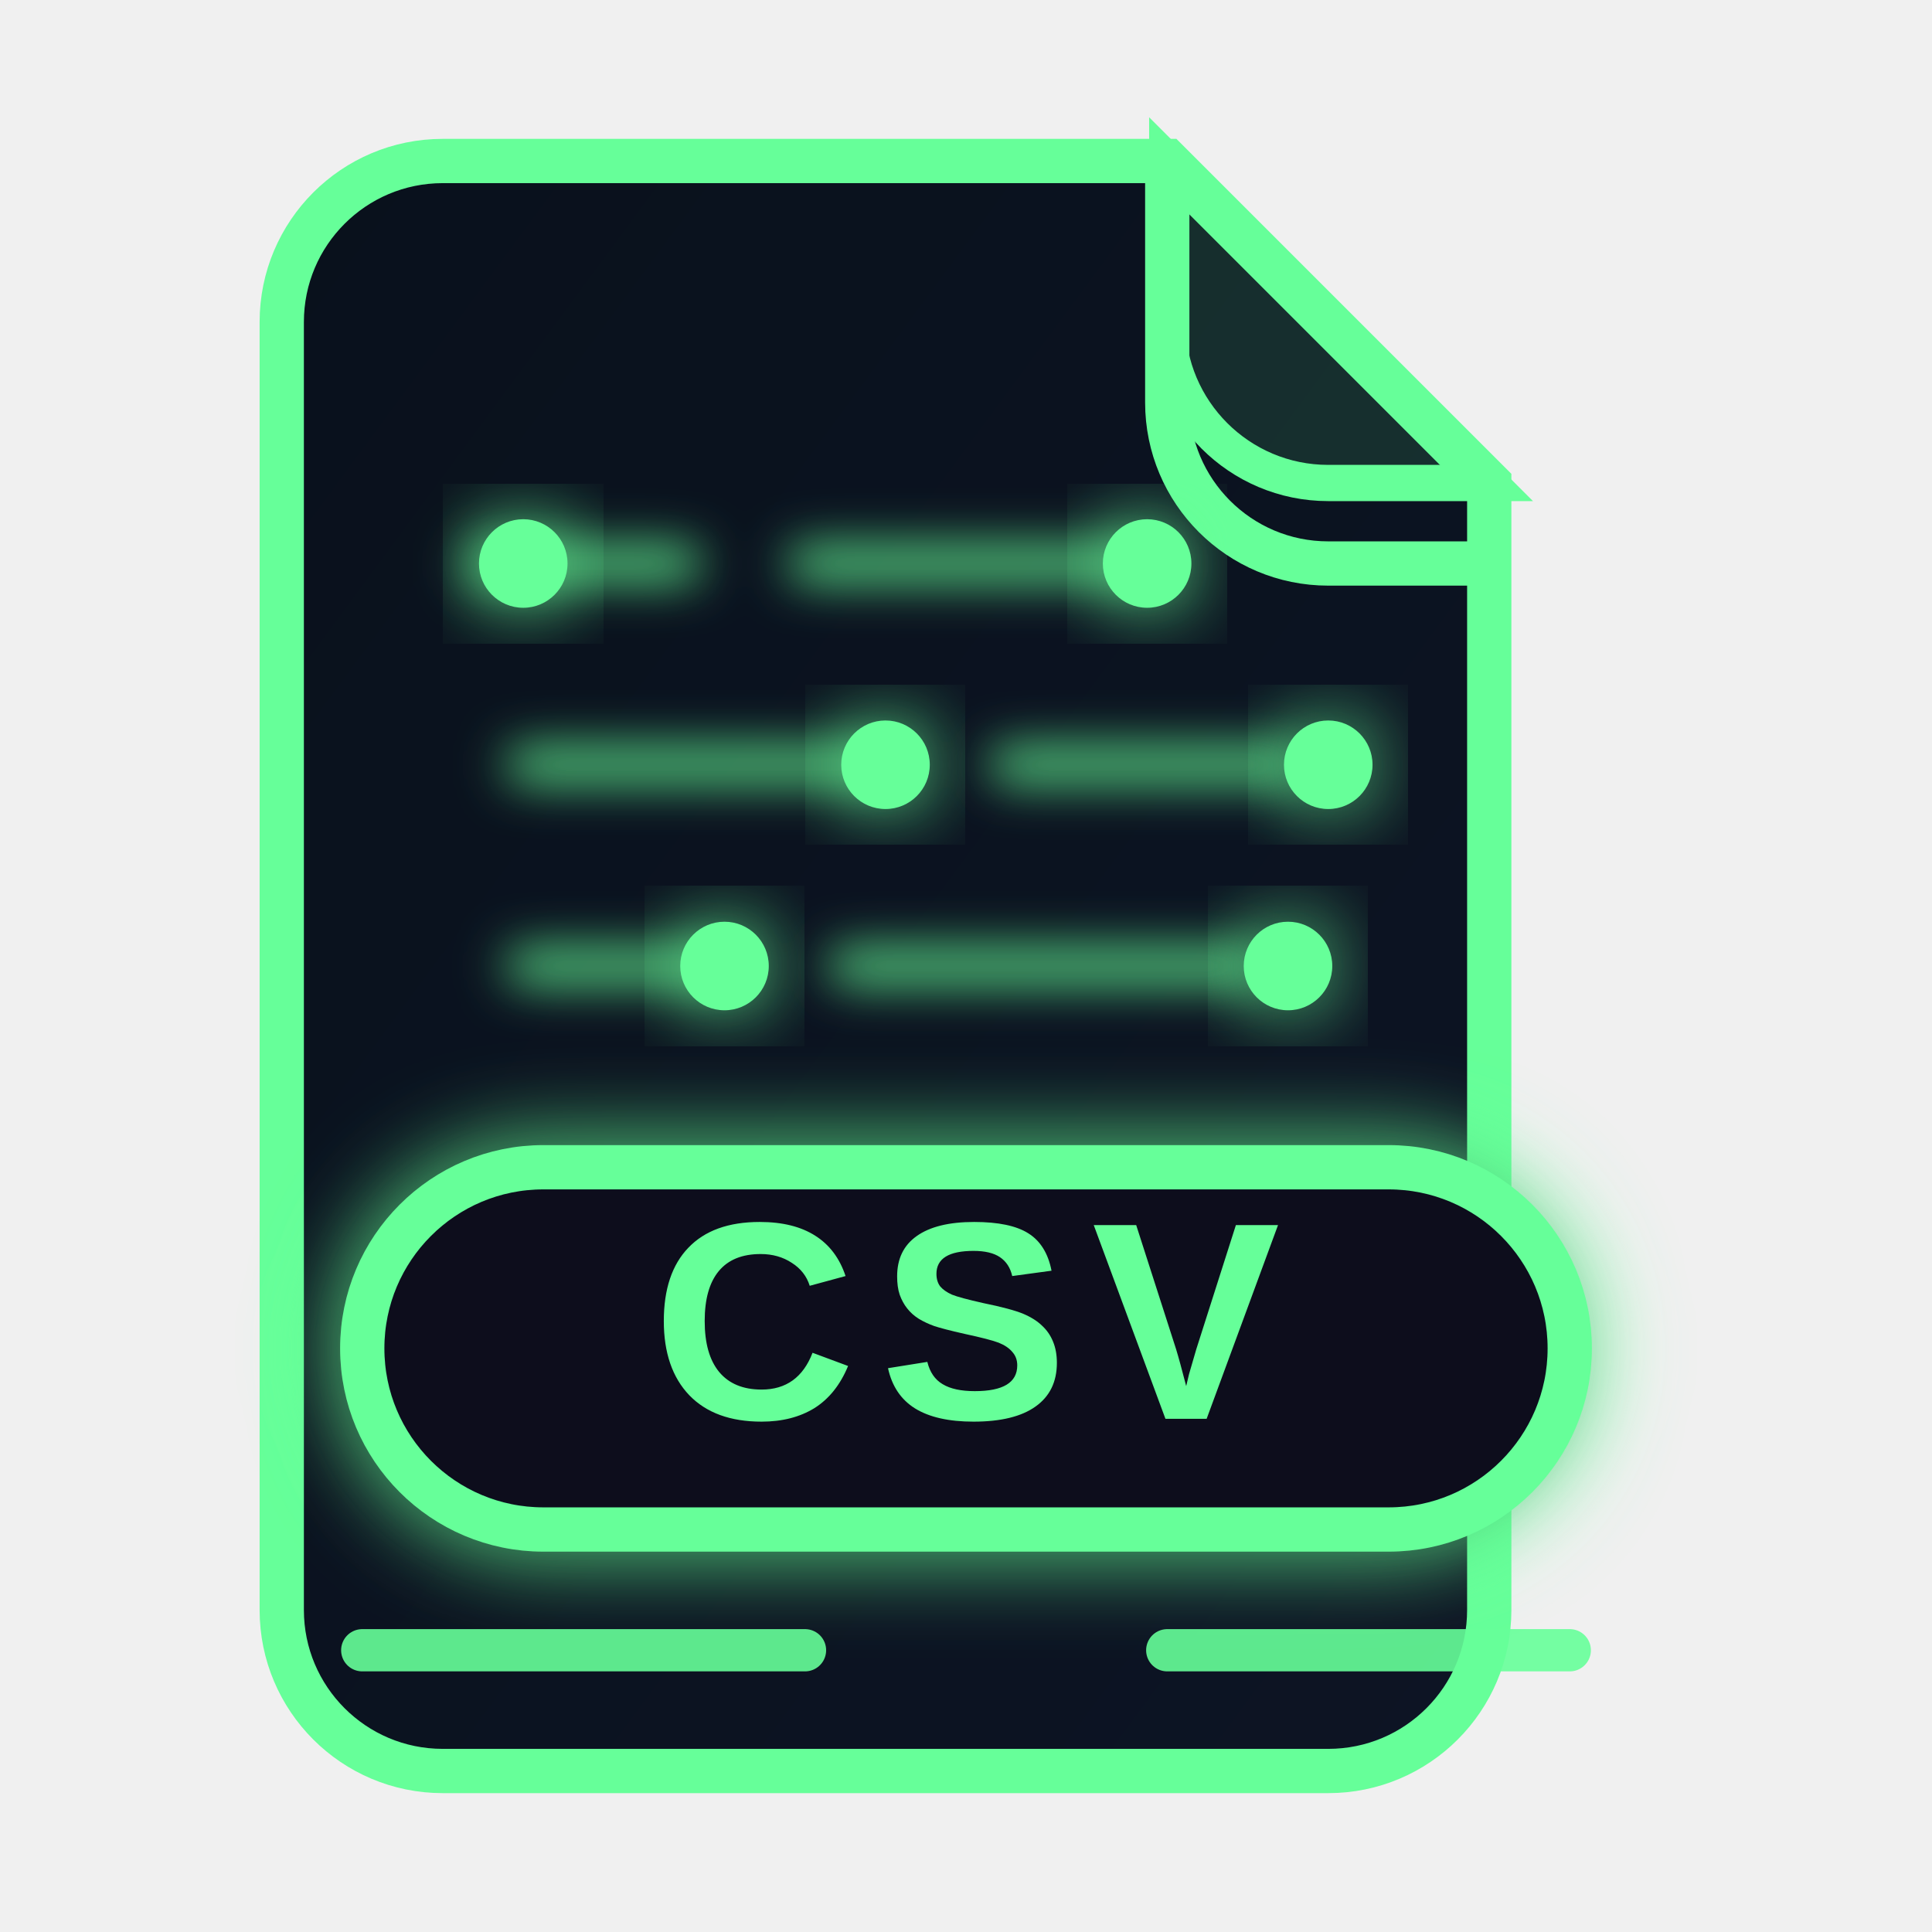
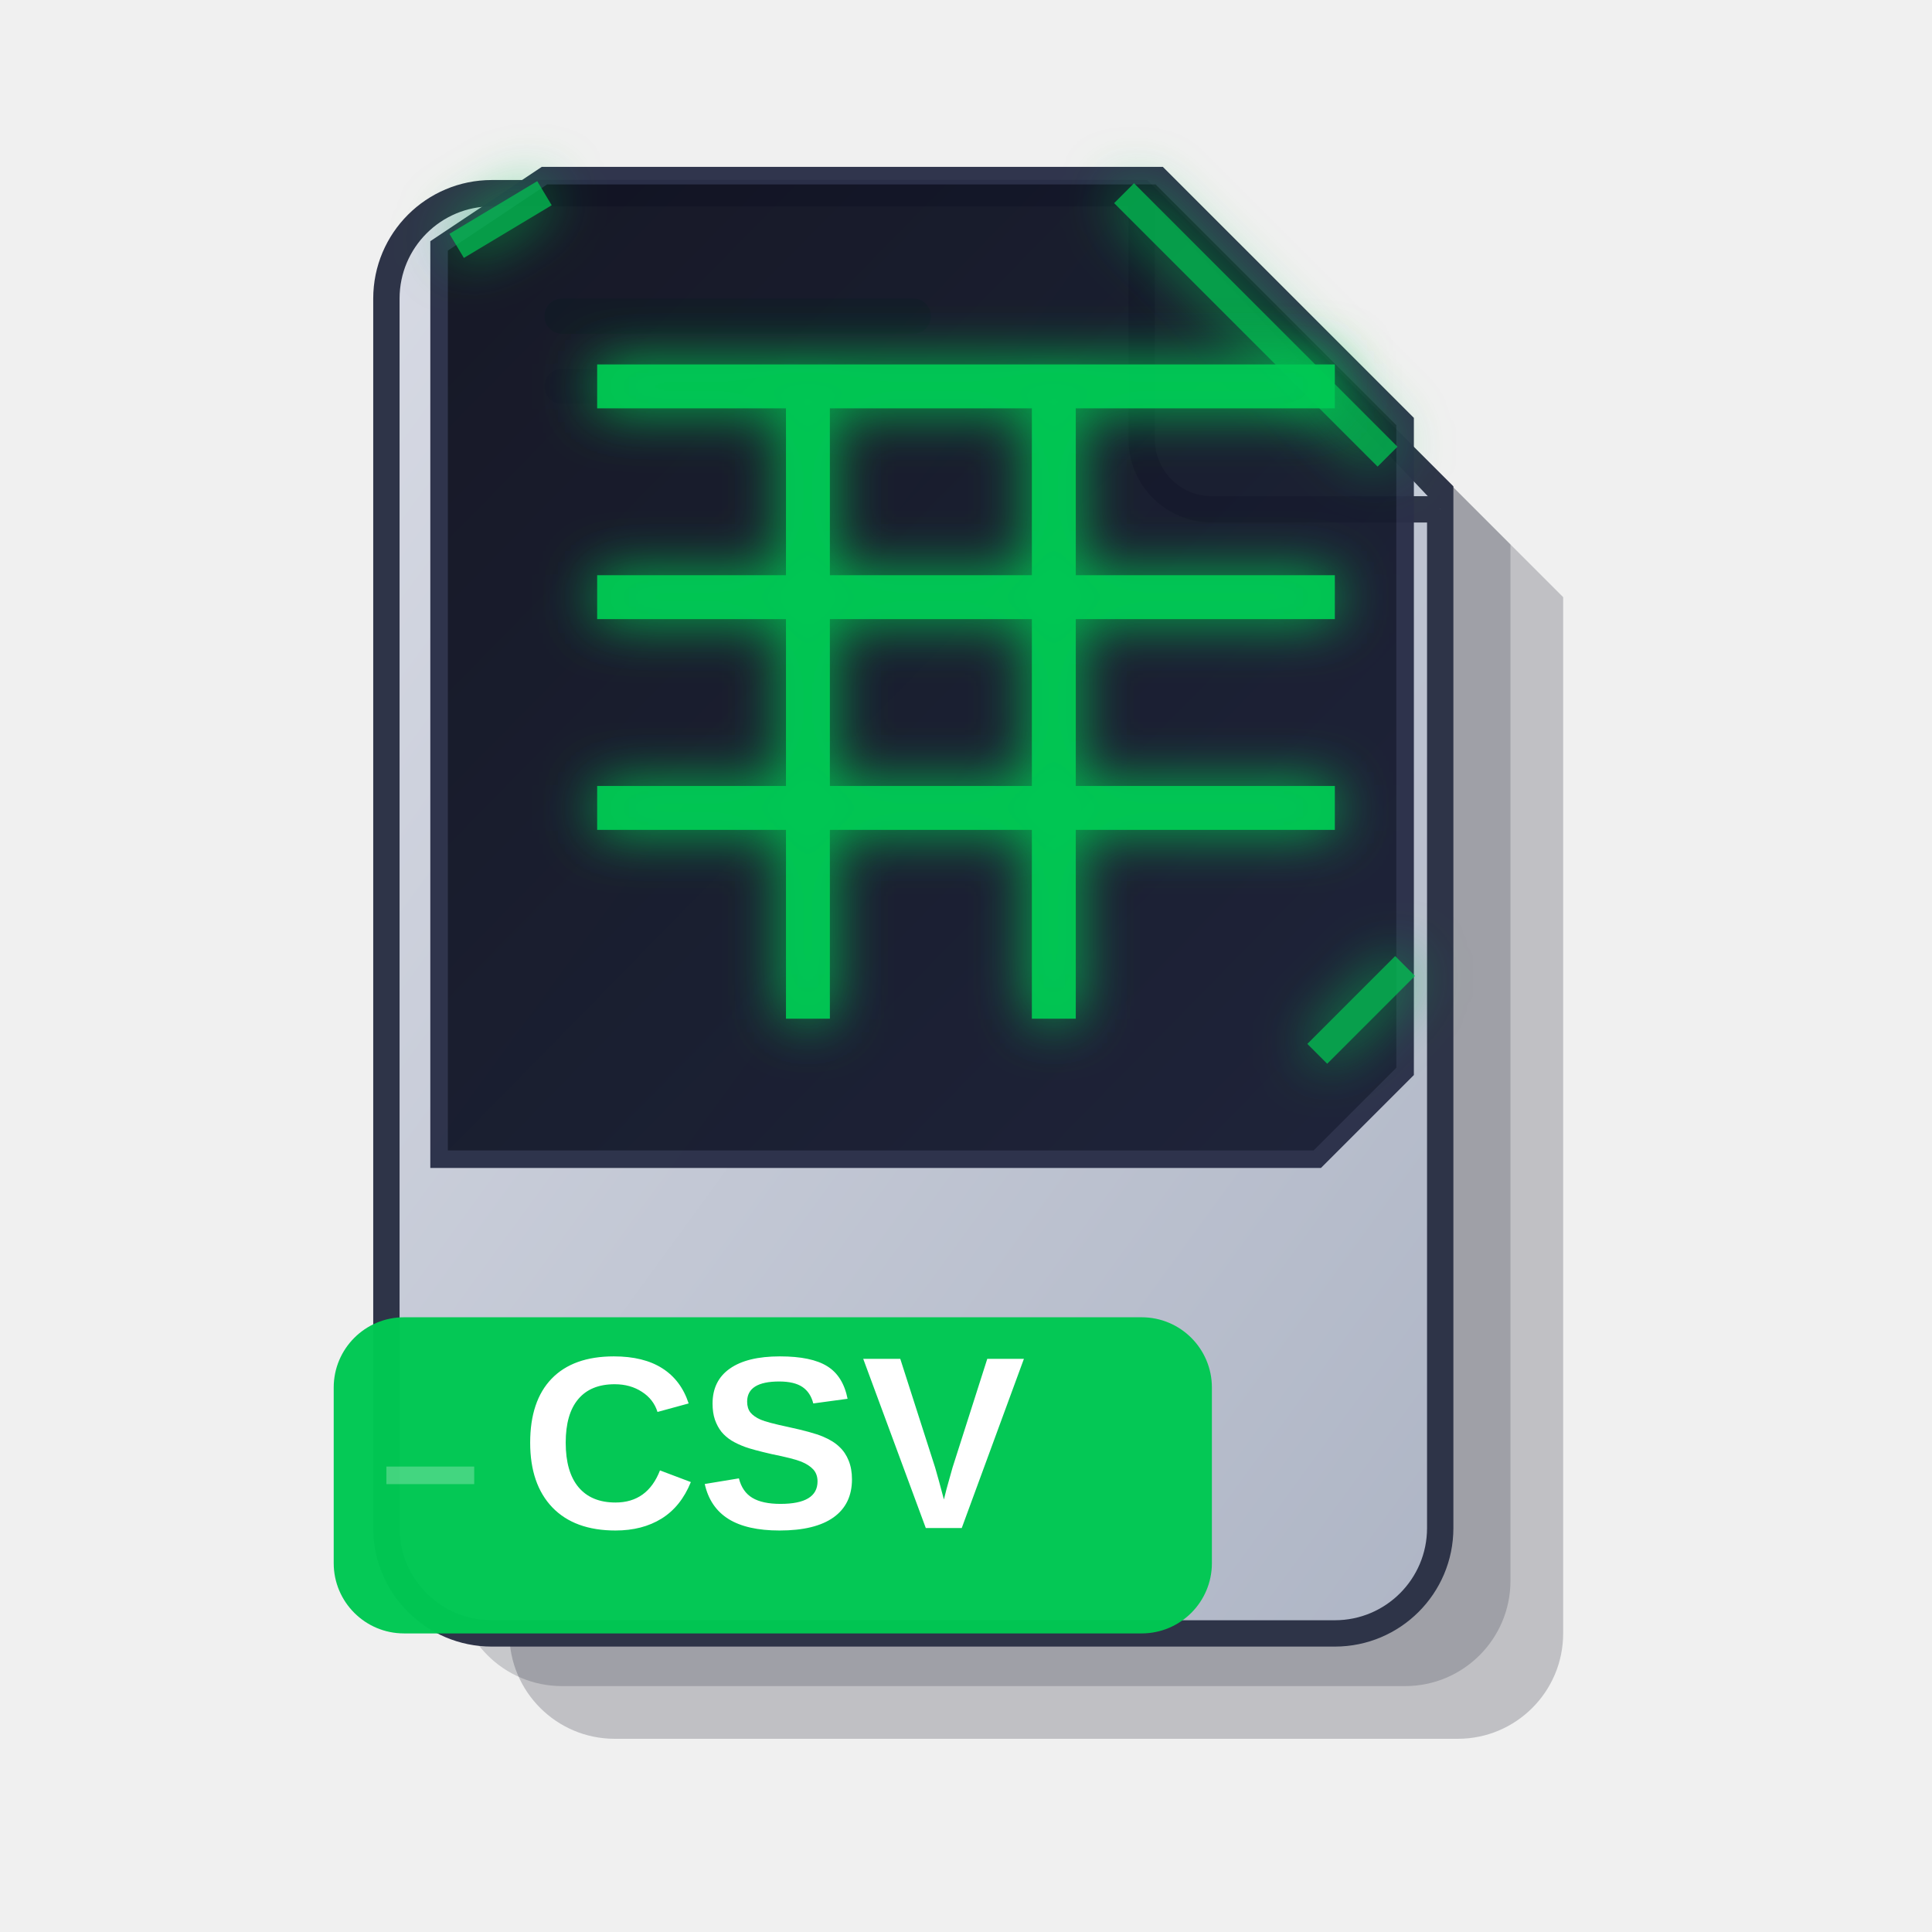
- <svg xmlns="http://www.w3.org/2000/svg" viewBox="0 0 96 96" role="img" aria-label="CSV">
+ <svg xmlns="http://www.w3.org/2000/svg" width="256" height="256" viewBox="0 0 188 220" role="img" aria-label="CSV file icon">
  <defs>
-     <linearGradient id="bg" x1="0" y1="0" x2="1" y2="1">
-       <stop offset="0%" stop-color="#09111c" />
-       <stop offset="100%" stop-color="#0d1424" />
-     </linearGradient>
-     <filter id="glow" x="-40%" y="-40%" width="180%" height="180%">
-       <feGaussianBlur stdDeviation="2.2" result="b" />
+     <filter id="glow" x="-50%" y="-50%" width="200%" height="200%">
+       <feGaussianBlur stdDeviation="3.2" result="blur" />
      <feMerge>
-         <feMergeNode in="b" />
+         <feMergeNode in="blur" />
        <feMergeNode in="SourceGraphic" />
      </feMerge>
    </filter>
-     <filter id="soft" x="-40%" y="-40%" width="180%" height="180%">
-       <feGaussianBlur stdDeviation="1.2" />
-     </filter>
+     <linearGradient id="panel" x1="0" x2="1" y1="0" y2="1">
+       <stop offset="0%" stop-color="#101321" />
+       <stop offset="100%" stop-color="#1b2035" />
+     </linearGradient>
+     <linearGradient id="paper" x1="0" x2="1" y1="0" y2="1">
+       <stop offset="0%" stop-color="#d7dae4" />
+       <stop offset="100%" stop-color="#aeb5c5" />
+     </linearGradient>
  </defs>
-   <path d="M22 8h36l16 16v56a8 8 0 0 1-8 8H22a8 8 0 0 1-8-8V16a8 8 0 0 1 8-8z" fill="url(#bg)" stroke="#66ff99" stroke-width="2.2" />
-   <path d="M58 8v12a8 8 0 0 0 8 8h8" fill="none" stroke="#66ff99" stroke-width="2.2" />
-   <path d="M58 8l16 16H66a8 8 0 0 1-8-8V8z" fill="#66ff99" fill-opacity="0.12" stroke="#66ff99" stroke-width="1.8" />
-   <path d="M24 28h10m6 0h17m-31 10h18m6 0h14m-38 10h10m6 0h20" stroke="#66ff99" stroke-width="1.7" stroke-linecap="round" opacity="0.9" filter="url(#soft)" />
-   <circle cx="26" cy="28" r="2.2" fill="#66ff99" filter="url(#glow)" />
-   <circle cx="57" cy="28" r="2.2" fill="#66ff99" filter="url(#glow)" />
-   <circle cx="44" cy="38" r="2.2" fill="#66ff99" filter="url(#glow)" />
-   <circle cx="66" cy="38" r="2.2" fill="#66ff99" filter="url(#glow)" />
-   <circle cx="36" cy="48" r="2.2" fill="#66ff99" filter="url(#glow)" />
-   <circle cx="64" cy="48" r="2.2" fill="#66ff99" filter="url(#glow)" />
-   <rect x="18" y="58" width="60" height="18" rx="9" fill="#08111f" stroke="#66ff99" stroke-width="2.2" filter="url(#glow)" />
-   <text x="48" y="70.5" text-anchor="middle" font-family="Arial, Helvetica, sans-serif" font-size="14" font-weight="700" letter-spacing="1.2" fill="#66ff99">CSV</text>
-   <path d="M18 82h22m18 0h20" stroke="#66ff99" stroke-width="2.1" stroke-linecap="round" opacity="0.9" />
+   <path d="M40 22h74l34 34v118a12 12 0 0 1-12 12H40a12 12 0 0 1-12-12V34a12 12 0 0 1 12-12z" fill="#15192a" opacity=".22" transform="translate(14 12)" />
+   <path d="M40 22h74l34 34v118a12 12 0 0 1-12 12H40a12 12 0 0 1-12-12V34a12 12 0 0 1 12-12z" fill="#0d1020" opacity=".18" transform="translate(8 6)" />
+   <path d="M40 22h74l34 34v118a12 12 0 0 1-12 12H40a12 12 0 0 1-12-12V34a12 12 0 0 1 12-12z" fill="url(#paper)" stroke="#2e3448" stroke-width="3" />
+   <path d="M114 22v28a8 8 0 0 0 8 8h26" fill="#c7ccda" stroke="#2e3448" stroke-width="3" />
+   <path d="M48 36h40" stroke="#00c853" stroke-width="4" stroke-linecap="round" opacity=".85" />
+   <path d="M48 44h24" stroke="#2d3348" stroke-width="4" stroke-linecap="round" opacity=".35" />
+   <path d="M34 28l12-8h70l28 28v74l-10 10H34z" fill="url(#panel)" opacity=".97" stroke="#2a2f48" stroke-width="2" />
+   <path d="M36 28l10-6M134 120l10-10M112 22l30 30" stroke="#00c853" stroke-width="3.2" opacity=".75" filter="url(#glow)" />
+   <g filter="url(#glow)">
+     <path d="M52 44h84M52 68h84M52 92h84M76 44v72M104 44v72" stroke="#00c853" stroke-width="5" opacity=".95" />
+   </g>
+   <g transform="translate(22 150)">
+     <rect x="0" y="0" width="100" height="36" rx="8" fill="#00c853" opacity=".98" />
+     <path d="M6 18h10" stroke="#ffffff" stroke-width="2" opacity=".25" />
+     <text x="50" y="24" text-anchor="middle" font-family="Arial, Helvetica, sans-serif" font-size="28" font-weight="700" fill="#ffffff">CSV</text>
+   </g>
</svg>
